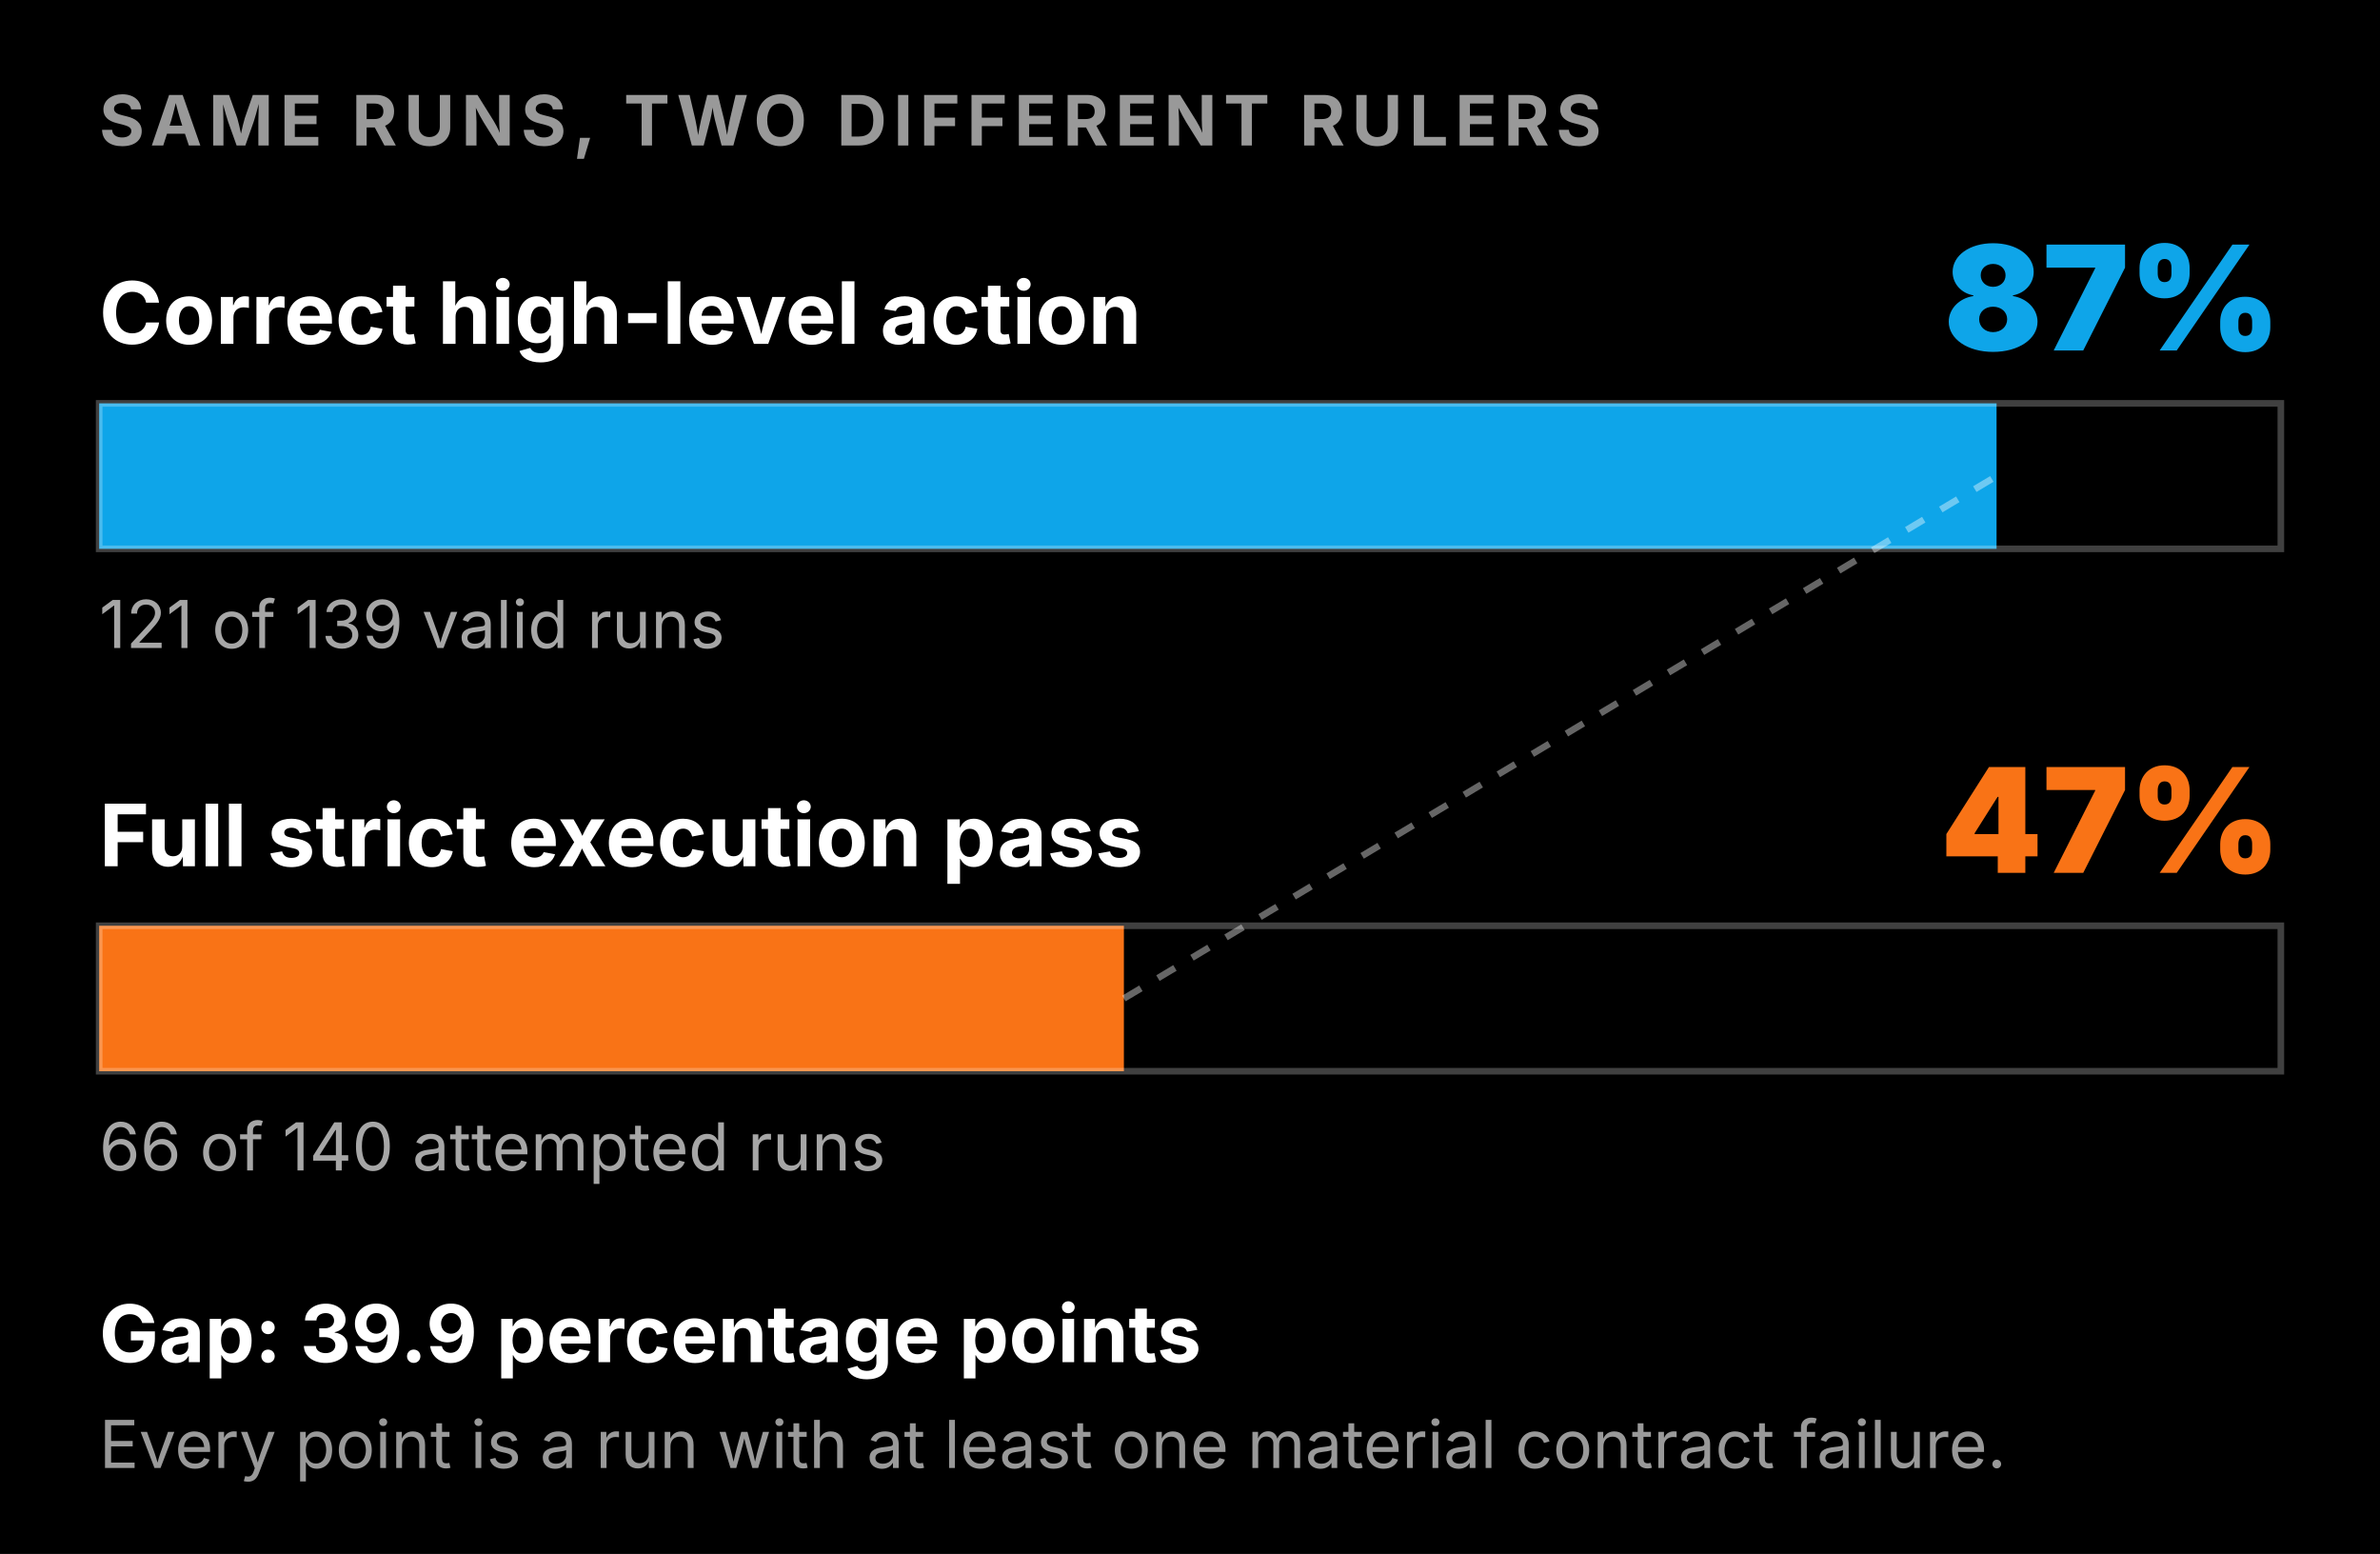
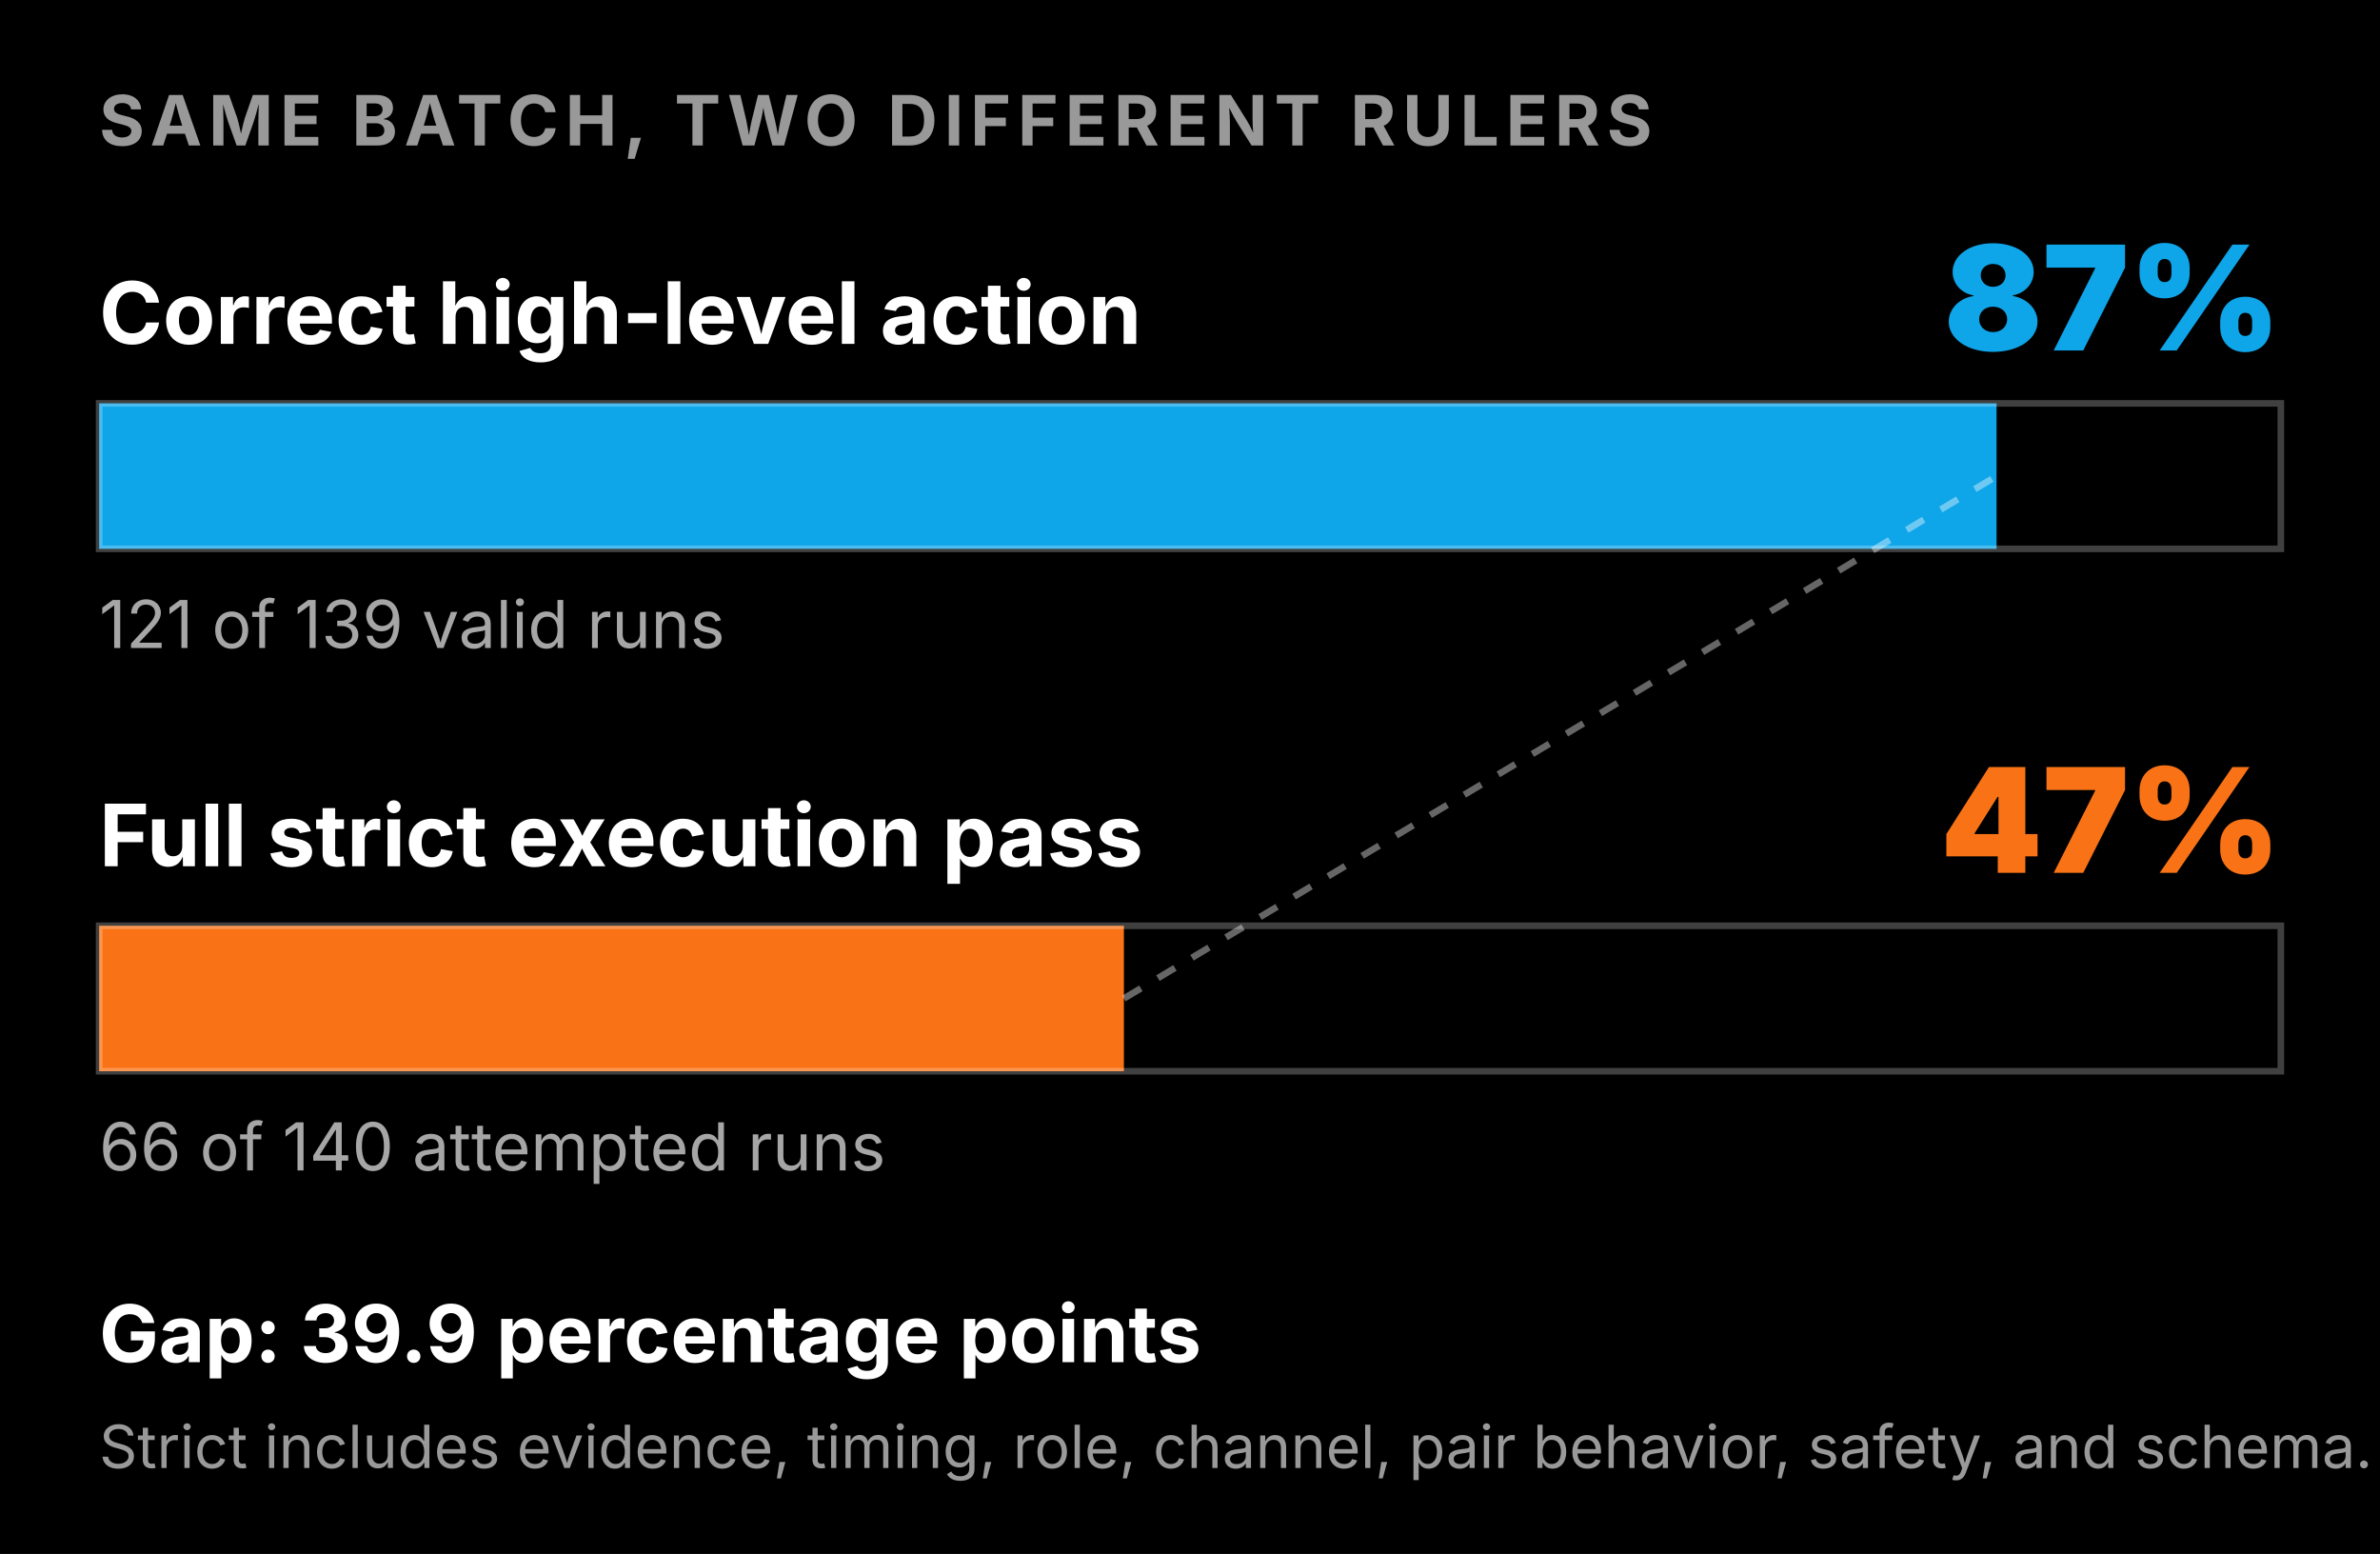
<svg xmlns="http://www.w3.org/2000/svg" viewBox="0 0 720 470" role="img" aria-labelledby="chart-title chart-desc" font-family="Inter, ui-sans-serif, system-ui, sans-serif">
  <rect width="720" height="470" fill="#000000" />
-   <text x="30" y="44" font-size="21" font-weight="700" letter-spacing="2" fill="#ffffff" opacity="0.6">SAME RUNS, TWO DIFFERENT RULERS</text>
+   <text x="30" y="44" font-size="21" font-weight="700" letter-spacing="2" fill="#ffffff" opacity="0.6">SAME BATCH, TWO DIFFERENT RULERS</text>
  <text x="30" y="104" font-size="26" font-weight="700" fill="#ffffff">Correct high-level action</text>
  <text x="690" y="106" text-anchor="end" font-size="44" font-weight="900" fill="#0ea5e9">87%</text>
  <rect x="30" y="122" width="574" height="44" fill="#0ea5e9" />
  <rect x="30" y="122" width="660" height="44" fill="none" stroke="#ffffff" stroke-width="2" opacity="0.25" />
  <text x="30" y="196" font-size="20" fill="#ffffff" opacity="0.65">121 of 139 valid runs</text>
  <text x="30" y="262" font-size="26" font-weight="700" fill="#ffffff">Full strict execution pass</text>
  <text x="690" y="264" text-anchor="end" font-size="44" font-weight="900" fill="#f97316">47%</text>
  <rect x="30" y="280" width="310" height="44" fill="#f97316" />
  <rect x="30" y="280" width="660" height="44" fill="none" stroke="#ffffff" stroke-width="2" opacity="0.25" />
  <text x="30" y="354" font-size="20" fill="#ffffff" opacity="0.65">66 of 140 attempted runs</text>
  <line x1="340" y1="302" x2="604" y2="144" stroke="#ffffff" stroke-width="2" opacity="0.4" stroke-dasharray="6 6" />
  <text x="30" y="412" font-size="24" font-weight="700" fill="#ffffff">Gap: 39.9 percentage points</text>
-   <text x="30" y="444" font-size="20" fill="#ffffff" opacity="0.6">Every point is a run with at least one material contract failure.</text>
+   <text x="30" y="444" font-size="18" fill="#ffffff" opacity="0.6">Strict includes evidence, timing, role, channel, pair behavior, safety, and schema.</text>
</svg>
